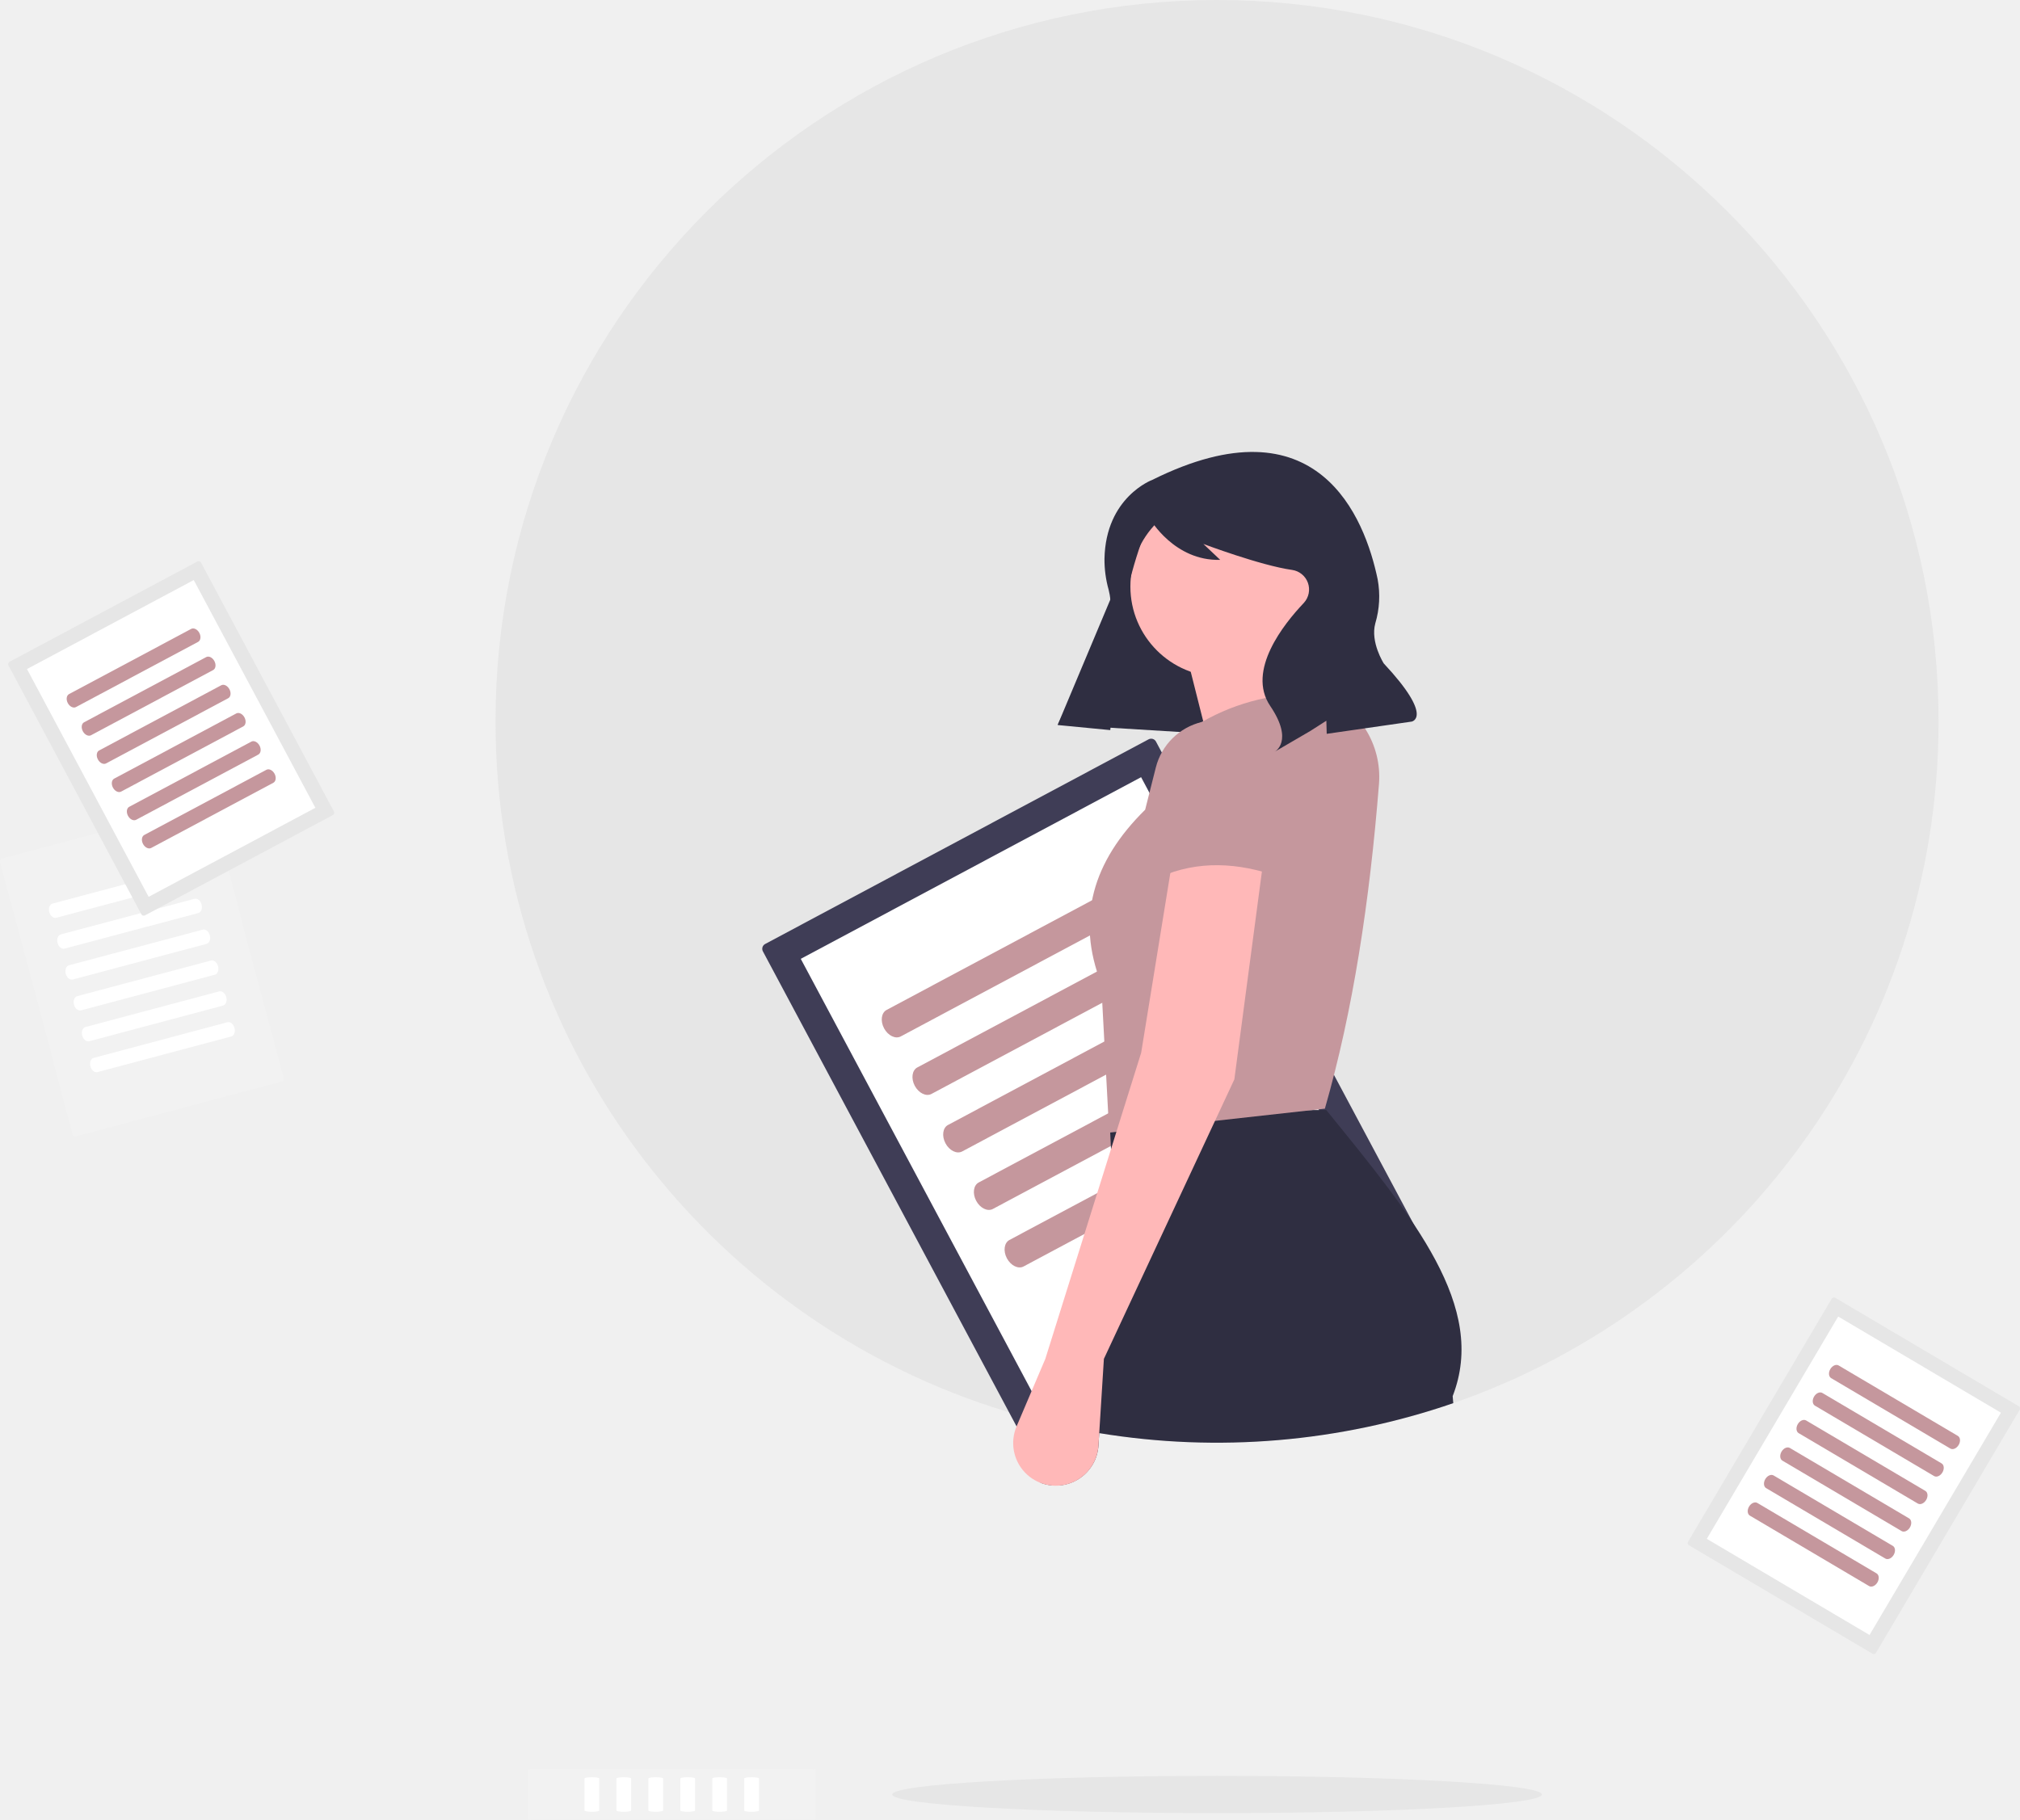
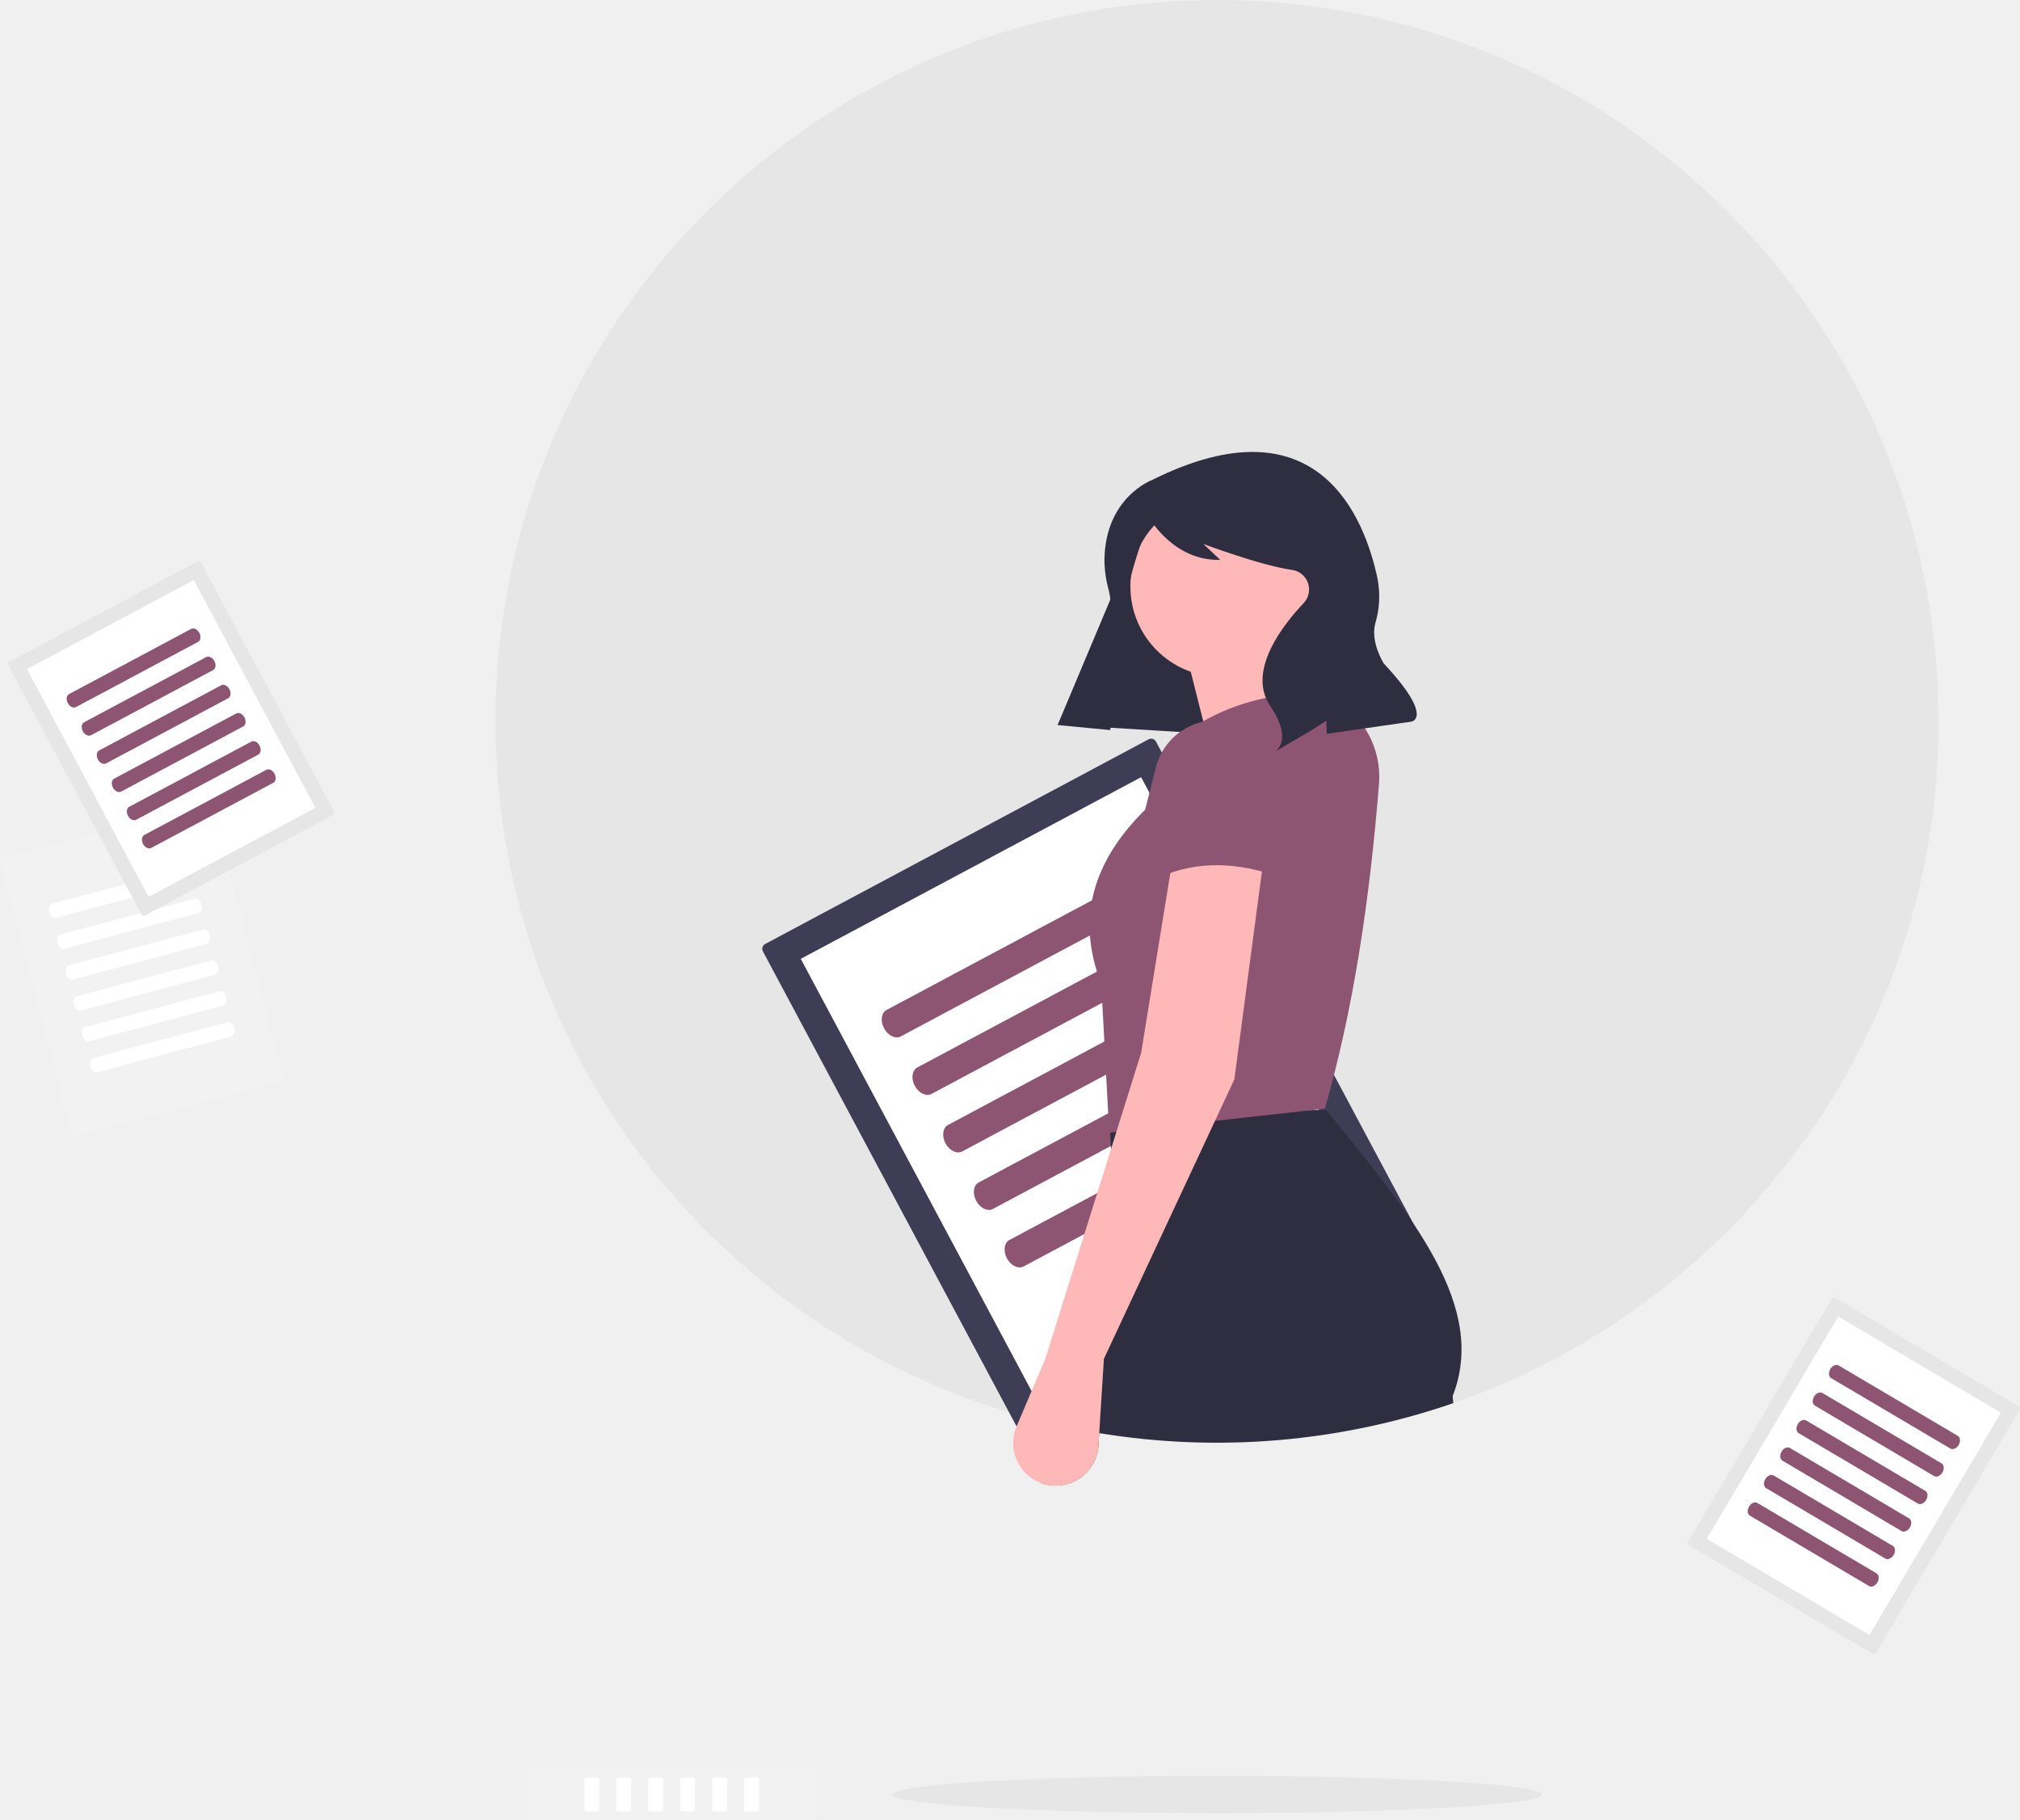
<svg xmlns="http://www.w3.org/2000/svg" id="ab68c390-6f1f-4fbb-b841-490399a425ac" data-name="Layer 1" width="758.697" height="683.657" viewBox="0 0 758.697 683.657">
  <path d="M948.765,379.171c0,118.6-76.18,219.4-182.28,256.14a272.758,272.758,0,0,1-132.97,11.26q-6.345-1.035-12.6-2.38-8.475-1.8-16.75-4.14c-113.91-32.06-197.4-136.72-197.4-260.88,0-149.67,121.33-271,271-271S948.765,229.501,948.765,379.171Z" transform="translate(-220.6515 -108.1713)" fill="#e6e6e6" />
  <path d="M508.028,462.814a2.043,2.043,0,0,0-.839,2.762L609.077,656.415a2.043,2.043,0,0,0,2.762.839l144.03-76.897a2.043,2.043,0,0,0,.839-2.762L654.819,386.756a2.043,2.043,0,0,0-2.762-.839Z" transform="translate(-220.6515 -108.1713)" fill="#3f3d56" />
  <path d="M521.416,468.391l93.239,174.635,127.826-68.245L649.242,400.144Zm-8.1,4.324.018-.009-.02.01Z" transform="translate(-220.6515 -108.1713)" fill="#fff" />
-   <path d="M553.645,487.59c-1.986,1.06-2.409,4.155-.944,6.898s4.272,4.114,6.257,3.054l93.619-49.983c1.986-1.06,2.409-4.155.944-6.898s-4.272-4.114-6.257-3.054Z" transform="translate(-220.6515 -108.1713)" fill="#c5979d" />
-   <path d="M565.18,509.194c-1.986,1.06-2.409,4.155-.944,6.898s4.272,4.114,6.257,3.054l93.619-49.983c1.986-1.06,2.409-4.155.944-6.898s-4.272-4.114-6.257-3.054Z" transform="translate(-220.6515 -108.1713)" fill="#c5979d" />
-   <path d="M576.715,530.799c-1.986,1.06-2.409,4.155-.944,6.898s4.272,4.114,6.257,3.054l93.619-49.983c1.986-1.06,2.409-4.155.944-6.898s-4.272-4.114-6.257-3.054Z" transform="translate(-220.6515 -108.1713)" fill="#c5979d" />
-   <path d="M588.249,552.403c-1.986,1.06-2.409,4.155-.944,6.898s4.272,4.114,6.257,3.054L687.182,512.372c1.986-1.06,2.409-4.155.944-6.898s-4.272-4.114-6.257-3.054Z" transform="translate(-220.6515 -108.1713)" fill="#c5979d" />
-   <path d="M599.784,574.008c-1.986,1.06-2.409,4.155-.944,6.898s4.272,4.114,6.257,3.054l93.619-49.983c1.986-1.06,2.409-4.155.944-6.898s-4.272-4.114-6.257-3.054Z" transform="translate(-220.6515 -108.1713)" fill="#c5979d" />
+   <path d="M553.645,487.59c-1.986,1.06-2.409,4.155-.944,6.898s4.272,4.114,6.257,3.054l93.619-49.983c1.986-1.06,2.409-4.155.944-6.898s-4.272-4.114-6.257-3.054Z" transform="translate(-220.6515 -108.1713)" fill="#8e5572" />
+   <path d="M565.18,509.194c-1.986,1.06-2.409,4.155-.944,6.898s4.272,4.114,6.257,3.054l93.619-49.983c1.986-1.06,2.409-4.155.944-6.898s-4.272-4.114-6.257-3.054Z" transform="translate(-220.6515 -108.1713)" fill="#8e5572" />
+   <path d="M576.715,530.799c-1.986,1.06-2.409,4.155-.944,6.898s4.272,4.114,6.257,3.054l93.619-49.983c1.986-1.06,2.409-4.155.944-6.898s-4.272-4.114-6.257-3.054Z" transform="translate(-220.6515 -108.1713)" fill="#8e5572" />
+   <path d="M588.249,552.403c-1.986,1.06-2.409,4.155-.944,6.898s4.272,4.114,6.257,3.054L687.182,512.372c1.986-1.06,2.409-4.155.944-6.898s-4.272-4.114-6.257-3.054Z" transform="translate(-220.6515 -108.1713)" fill="#8e5572" />
+   <path d="M599.784,574.008c-1.986,1.06-2.409,4.155-.944,6.898s4.272,4.114,6.257,3.054l93.619-49.983c1.986-1.06,2.409-4.155.944-6.898s-4.272-4.114-6.257-3.054Z" transform="translate(-220.6515 -108.1713)" fill="#8e5572" />
  <polygon points="397.312 272.193 482.142 277.373 505.899 206.525 431.494 190.804 397.312 272.193" fill="#2f2e41" />
  <circle cx="458.491" cy="220.351" r="33.927" fill="#ffb8b8" />
  <polygon points="513.613 288.5 458.613 297.5 444.113 240 482.613 236.5 513.613 288.5" fill="#ffb8b8" />
  <path d="M766.265,632.671l.22,2.64a272.758,272.758,0,0,1-132.97,11.26l-.29,4.69a16.049,16.049,0,0,1-21.79,13.94l9.48-21.01,11.99-26.59,7.86-17.43-2.83-60.3-.3-6.24-.37-7.96,5.12-.03,36.4-.22,34.69-.22,5.29-.03C751.935,565.971,779.305,599.131,766.265,632.671Z" transform="translate(-220.6515 -108.1713)" fill="#2f2e41" />
-   <path d="M718.265,524.671l-81,9-3-56c-9.506-24.244-3.231-45.884,16.498-65.303l4.011-15.876a23.504,23.504,0,0,1,17.362-17.112h0c13.259-7.604,28.278-11.229,45.13-10.709h0a33.676,33.676,0,0,1,21.324,33.987C735.104,446.668,728.847,487.864,718.265,524.671Z" transform="translate(-220.6515 -108.1713)" fill="#c5979d" />
+   <path d="M718.265,524.671l-81,9-3-56c-9.506-24.244-3.231-45.884,16.498-65.303l4.011-15.876a23.504,23.504,0,0,1,17.362-17.112h0c13.259-7.604,28.278-11.229,45.13-10.709h0a33.676,33.676,0,0,1,21.324,33.987C735.104,446.668,728.847,487.864,718.265,524.671Z" transform="translate(-220.6515 -108.1713)" fill="#8e5572" />
  <path d="M695.265,430.671l-.65,4.91-10.35,78.09-5.48,11.75-1.79,3.84-41.73,89.41-1.75,27.9-.29,4.69a16.029,16.029,0,1,1-30.73-7.28l1.67-3.93,9.1-21.38,24.67-78.8,2.03-6.5,2.42-7.73,6.88-21.97,10.96-67.56,1.04-6.44Z" transform="translate(-220.6515 -108.1713)" fill="#ffb8b8" />
-   <path d="M701.265,437.671c-15.716-5.647-30.792-6.248-45,0l4.637-40.195a19.171,19.171,0,0,1,18.152-19.794h0a19.171,19.171,0,0,1,20.155,18.203Z" transform="translate(-220.6515 -108.1713)" fill="#c5979d" />
+   <path d="M701.265,437.671c-15.716-5.647-30.792-6.248-45,0l4.637-40.195a19.171,19.171,0,0,1,18.152-19.794h0a19.171,19.171,0,0,1,20.155,18.203Z" transform="translate(-220.6515 -108.1713)" fill="#8e5572" />
  <path d="M653.477,288.437s-17.543,6.402-17.993,29.677a42.02,42.02,0,0,0,1.553,11.589c1.137,4.278,2.05,13.559-5.599,25.931a239.877,239.877,0,0,0-13.533,24.914v0l19.753,1.906,3.266-32.745a162.534,162.534,0,0,1,11.611-46.167l.128-.308s9.062,15.75,26.285,15.265l-6.324-5.978s21.572,8.124,33.302,9.755a7.429,7.429,0,0,1,4.474,12.353q-.103.113-.211.227c-7.173,7.589-21.451,25.228-12.458,38.518s1.715,17.188,1.715,17.188l13.325-7.763,6.047-3.864.139,4.921,31.882-4.592s8.577-1.473-10.466-21.867c0,0-5.102-7.984-3.167-15.049a35.346,35.346,0,0,0,.878-16.562C733.3,302.842,715.788,257.447,653.477,288.437Z" transform="translate(-220.6515 -108.1713)" fill="#2f2e41" />
  <ellipse cx="457.113" cy="674.157" rx="122" ry="7" fill="#e6e6e6" />
  <path d="M221.394,430.704a1.001,1.001,0,0,0-.709,1.224l27.29,102.427a1.001,1.001,0,0,0,1.224.709l77.303-20.596a1.001,1.001,0,0,0,.709-1.224L299.921,410.817a1.001,1.001,0,0,0-1.224-.709Z" transform="translate(-220.6515 -108.1713)" fill="#f2f2f2" />
  <path d="M240.39,447.62c-1.066.284-1.613,1.713-1.221,3.186s1.578,2.44,2.644,2.156l50.247-13.388c1.066-.284,1.613-1.713,1.221-3.186s-1.578-2.44-2.644-2.156Z" transform="translate(-220.6515 -108.1713)" fill="#fff" />
  <path d="M243.479,459.215c-1.066.284-1.613,1.713-1.221,3.186s1.578,2.44,2.644,2.156l50.247-13.388c1.066-.284,1.613-1.713,1.221-3.186s-1.578-2.44-2.644-2.156Z" transform="translate(-220.6515 -108.1713)" fill="#fff" />
  <path d="M246.568,470.811c-1.066.284-1.613,1.713-1.221,3.186s1.578,2.44,2.644,2.156l50.247-13.388c1.066-.284,1.613-1.713,1.221-3.186s-1.578-2.44-2.644-2.156Z" transform="translate(-220.6515 -108.1713)" fill="#fff" />
  <path d="M249.658,482.406c-1.066.284-1.613,1.713-1.221,3.186s1.578,2.44,2.644,2.156l50.247-13.388c1.066-.284,1.613-1.713,1.221-3.186s-1.578-2.44-2.644-2.156Z" transform="translate(-220.6515 -108.1713)" fill="#fff" />
  <path d="M252.747,494.002c-1.066.284-1.613,1.713-1.221,3.186s1.578,2.44,2.644,2.156l50.247-13.388c1.066-.284,1.613-1.713,1.221-3.186s-1.578-2.44-2.644-2.156Z" transform="translate(-220.6515 -108.1713)" fill="#fff" />
  <path d="M255.837,505.597c-1.066.284-1.613,1.713-1.221,3.186s1.578,2.44,2.644,2.156l50.247-13.388c1.066-.284,1.613-1.713,1.221-3.186s-1.578-2.44-2.644-2.156Z" transform="translate(-220.6515 -108.1713)" fill="#fff" />
  <path d="M418.948,791.597c0,.128.448.232,1,.232h106c.552,0,1-.104,1-.232v-18.537c0-.128-.448-.232-1-.232h-106c-.552,0-1,.104-1,.232Z" transform="translate(-220.6515 -108.1713)" fill="#f2f2f2" />
  <path d="M440.184,788.353c0,.256,1.24.463,2.764.463s2.764-.208,2.764-.463V776.304c0-.256-1.24-.463-2.764-.463s-2.764.208-2.764.463Z" transform="translate(-220.6515 -108.1713)" fill="#fff" />
  <path d="M452.184,788.353c0,.256,1.24.463,2.764.463s2.764-.208,2.764-.463V776.304c0-.256-1.24-.463-2.764-.463s-2.764.208-2.764.463Z" transform="translate(-220.6515 -108.1713)" fill="#fff" />
  <path d="M464.184,788.353c0,.256,1.24.463,2.764.463s2.764-.208,2.764-.463V776.304c0-.256-1.24-.463-2.764-.463s-2.764.208-2.764.463Z" transform="translate(-220.6515 -108.1713)" fill="#fff" />
  <path d="M476.184,788.353c0,.256,1.24.463,2.764.463s2.764-.208,2.764-.463V776.304c0-.256-1.24-.463-2.764-.463s-2.764.208-2.764.463Z" transform="translate(-220.6515 -108.1713)" fill="#fff" />
  <path d="M488.184,788.353c0,.256,1.24.463,2.764.463s2.764-.208,2.764-.463V776.304c0-.256-1.24-.463-2.764-.463s-2.764.208-2.764.463Z" transform="translate(-220.6515 -108.1713)" fill="#fff" />
  <path d="M500.184,788.353c0,.256,1.24.463,2.764.463s2.764-.208,2.764-.463V776.304c0-.256-1.24-.463-2.764-.463s-2.764.208-2.764.463Z" transform="translate(-220.6515 -108.1713)" fill="#fff" />
  <path d="M224.23,356.789a1.001,1.001,0,0,0-.411,1.353l49.923,93.507a1.001,1.001,0,0,0,1.353.411l70.572-37.678a1.001,1.001,0,0,0,.411-1.353L296.155,319.522a1.001,1.001,0,0,0-1.353-.411Z" transform="translate(-220.6515 -108.1713)" fill="#e6e6e6" />
  <path d="M230.79,359.521l45.685,85.567L339.107,411.65,293.422,326.082Zm-3.969,2.119.009-.004-.01.005Z" transform="translate(-220.6515 -108.1713)" fill="#fff" />
-   <path d="M246.582,368.928c-.973.519-1.18,2.036-.463,3.38s2.093,2.016,3.066,1.496L295.057,349.314c.973-.519,1.18-2.036.463-3.38s-2.093-2.016-3.066-1.496Z" transform="translate(-220.6515 -108.1713)" fill="#c5979d" />
-   <path d="M252.233,379.514c-.973.519-1.18,2.036-.463,3.38s2.093,2.016,3.066,1.496l45.872-24.491c.973-.519,1.18-2.036.463-3.38s-2.093-2.016-3.066-1.496Z" transform="translate(-220.6515 -108.1713)" fill="#c5979d" />
-   <path d="M257.885,390.1c-.973.519-1.18,2.036-.463,3.38s2.093,2.016,3.066,1.496L306.36,370.485c.973-.519,1.18-2.036.463-3.38s-2.093-2.016-3.066-1.496Z" transform="translate(-220.6515 -108.1713)" fill="#c5979d" />
-   <path d="M263.537,400.686c-.973.519-1.18,2.036-.463,3.38s2.093,2.016,3.066,1.496l45.872-24.491c.973-.519,1.18-2.036.463-3.38s-2.093-2.016-3.066-1.496Z" transform="translate(-220.6515 -108.1713)" fill="#c5979d" />
-   <path d="M269.188,411.271c-.973.519-1.18,2.036-.463,3.38s2.093,2.016,3.066,1.496l45.872-24.491c.973-.519,1.18-2.036.463-3.38s-2.093-2.016-3.066-1.496Z" transform="translate(-220.6515 -108.1713)" fill="#c5979d" />
-   <path d="M274.84,421.857c-.973.519-1.18,2.036-.463,3.38s2.093,2.016,3.066,1.496l45.872-24.491c.973-.519,1.18-2.036.463-3.38s-2.093-2.016-3.066-1.496Z" transform="translate(-220.6515 -108.1713)" fill="#c5979d" />
+   <path d="M246.582,368.928c-.973.519-1.18,2.036-.463,3.38s2.093,2.016,3.066,1.496L295.057,349.314c.973-.519,1.18-2.036.463-3.38s-2.093-2.016-3.066-1.496Z" transform="translate(-220.6515 -108.1713)" fill="#8e5572" />
+   <path d="M252.233,379.514c-.973.519-1.18,2.036-.463,3.38s2.093,2.016,3.066,1.496l45.872-24.491c.973-.519,1.18-2.036.463-3.38s-2.093-2.016-3.066-1.496Z" transform="translate(-220.6515 -108.1713)" fill="#8e5572" />
+   <path d="M257.885,390.1c-.973.519-1.18,2.036-.463,3.38s2.093,2.016,3.066,1.496L306.36,370.485c.973-.519,1.18-2.036.463-3.38s-2.093-2.016-3.066-1.496Z" transform="translate(-220.6515 -108.1713)" fill="#8e5572" />
+   <path d="M263.537,400.686c-.973.519-1.18,2.036-.463,3.38s2.093,2.016,3.066,1.496l45.872-24.491c.973-.519,1.18-2.036.463-3.38s-2.093-2.016-3.066-1.496Z" transform="translate(-220.6515 -108.1713)" fill="#8e5572" />
+   <path d="M269.188,411.271c-.973.519-1.18,2.036-.463,3.38s2.093,2.016,3.066,1.496l45.872-24.491c.973-.519,1.18-2.036.463-3.38s-2.093-2.016-3.066-1.496Z" transform="translate(-220.6515 -108.1713)" fill="#8e5572" />
+   <path d="M274.84,421.857c-.973.519-1.18,2.036-.463,3.38s2.093,2.016,3.066,1.496l45.872-24.491c.973-.519,1.18-2.036.463-3.38s-2.093-2.016-3.066-1.496Z" transform="translate(-220.6515 -108.1713)" fill="#8e5572" />
  <path d="M909.984,595.746a1.001,1.001,0,0,0-1.37.352l-53.928,91.257a1.001,1.001,0,0,0,.352,1.37l68.873,40.7a1.001,1.001,0,0,0,1.37-.352l53.928-91.257a1.001,1.001,0,0,0-.352-1.37Z" transform="translate(-220.6515 -108.1713)" fill="#e6e6e6" />
  <path d="M911.06,602.77l-49.348,83.509,61.124,36.122,49.349-83.509Zm-3.873-2.289.008.005-.009-.006Z" transform="translate(-220.6515 -108.1713)" fill="#fff" />
-   <path d="M911.233,621.151c-.95-.561-2.353.05-3.128,1.362s-.634,2.836.316,3.397l44.768,26.455c.95.561,2.353-.05,3.128-1.362s.634-2.836-.316-3.397Z" transform="translate(-220.6515 -108.1713)" fill="#c5979d" />
-   <path d="M905.128,631.482c-.95-.561-2.353.05-3.128,1.362s-.634,2.836.316,3.397l44.768,26.455c.95.561,2.353-.05,3.128-1.362s.634-2.836-.316-3.397Z" transform="translate(-220.6515 -108.1713)" fill="#c5979d" />
-   <path d="M899.023,641.813c-.95-.561-2.353.05-3.128,1.362s-.634,2.836.316,3.397l44.768,26.455c.95.561,2.353-.05,3.128-1.362s.634-2.836-.316-3.397Z" transform="translate(-220.6515 -108.1713)" fill="#c5979d" />
-   <path d="M892.918,652.144c-.95-.561-2.353.05-3.128,1.362s-.634,2.836.316,3.397L934.873,683.358c.95.561,2.353-.05,3.128-1.362s.634-2.836-.316-3.397Z" transform="translate(-220.6515 -108.1713)" fill="#c5979d" />
-   <path d="M886.813,662.475c-.95-.561-2.353.05-3.128,1.362s-.634,2.836.316,3.397l44.768,26.455c.95.561,2.353-.05,3.128-1.362s.634-2.836-.316-3.397Z" transform="translate(-220.6515 -108.1713)" fill="#c5979d" />
-   <path d="M880.708,672.806c-.95-.561-2.353.05-3.128,1.362s-.634,2.836.316,3.397l44.768,26.455c.95.561,2.353-.05,3.128-1.362s.634-2.836-.316-3.397Z" transform="translate(-220.6515 -108.1713)" fill="#c5979d" />
+   <path d="M911.233,621.151c-.95-.561-2.353.05-3.128,1.362s-.634,2.836.316,3.397l44.768,26.455c.95.561,2.353-.05,3.128-1.362s.634-2.836-.316-3.397Z" transform="translate(-220.6515 -108.1713)" fill="#8e5572" />
+   <path d="M905.128,631.482c-.95-.561-2.353.05-3.128,1.362s-.634,2.836.316,3.397l44.768,26.455c.95.561,2.353-.05,3.128-1.362s.634-2.836-.316-3.397Z" transform="translate(-220.6515 -108.1713)" fill="#8e5572" />
+   <path d="M899.023,641.813c-.95-.561-2.353.05-3.128,1.362s-.634,2.836.316,3.397l44.768,26.455c.95.561,2.353-.05,3.128-1.362s.634-2.836-.316-3.397Z" transform="translate(-220.6515 -108.1713)" fill="#8e5572" />
+   <path d="M892.918,652.144c-.95-.561-2.353.05-3.128,1.362s-.634,2.836.316,3.397L934.873,683.358c.95.561,2.353-.05,3.128-1.362s.634-2.836-.316-3.397Z" transform="translate(-220.6515 -108.1713)" fill="#8e5572" />
+   <path d="M886.813,662.475c-.95-.561-2.353.05-3.128,1.362s-.634,2.836.316,3.397l44.768,26.455c.95.561,2.353-.05,3.128-1.362s.634-2.836-.316-3.397Z" transform="translate(-220.6515 -108.1713)" fill="#8e5572" />
+   <path d="M880.708,672.806c-.95-.561-2.353.05-3.128,1.362s-.634,2.836.316,3.397l44.768,26.455c.95.561,2.353-.05,3.128-1.362s.634-2.836-.316-3.397Z" transform="translate(-220.6515 -108.1713)" fill="#8e5572" />
</svg>
